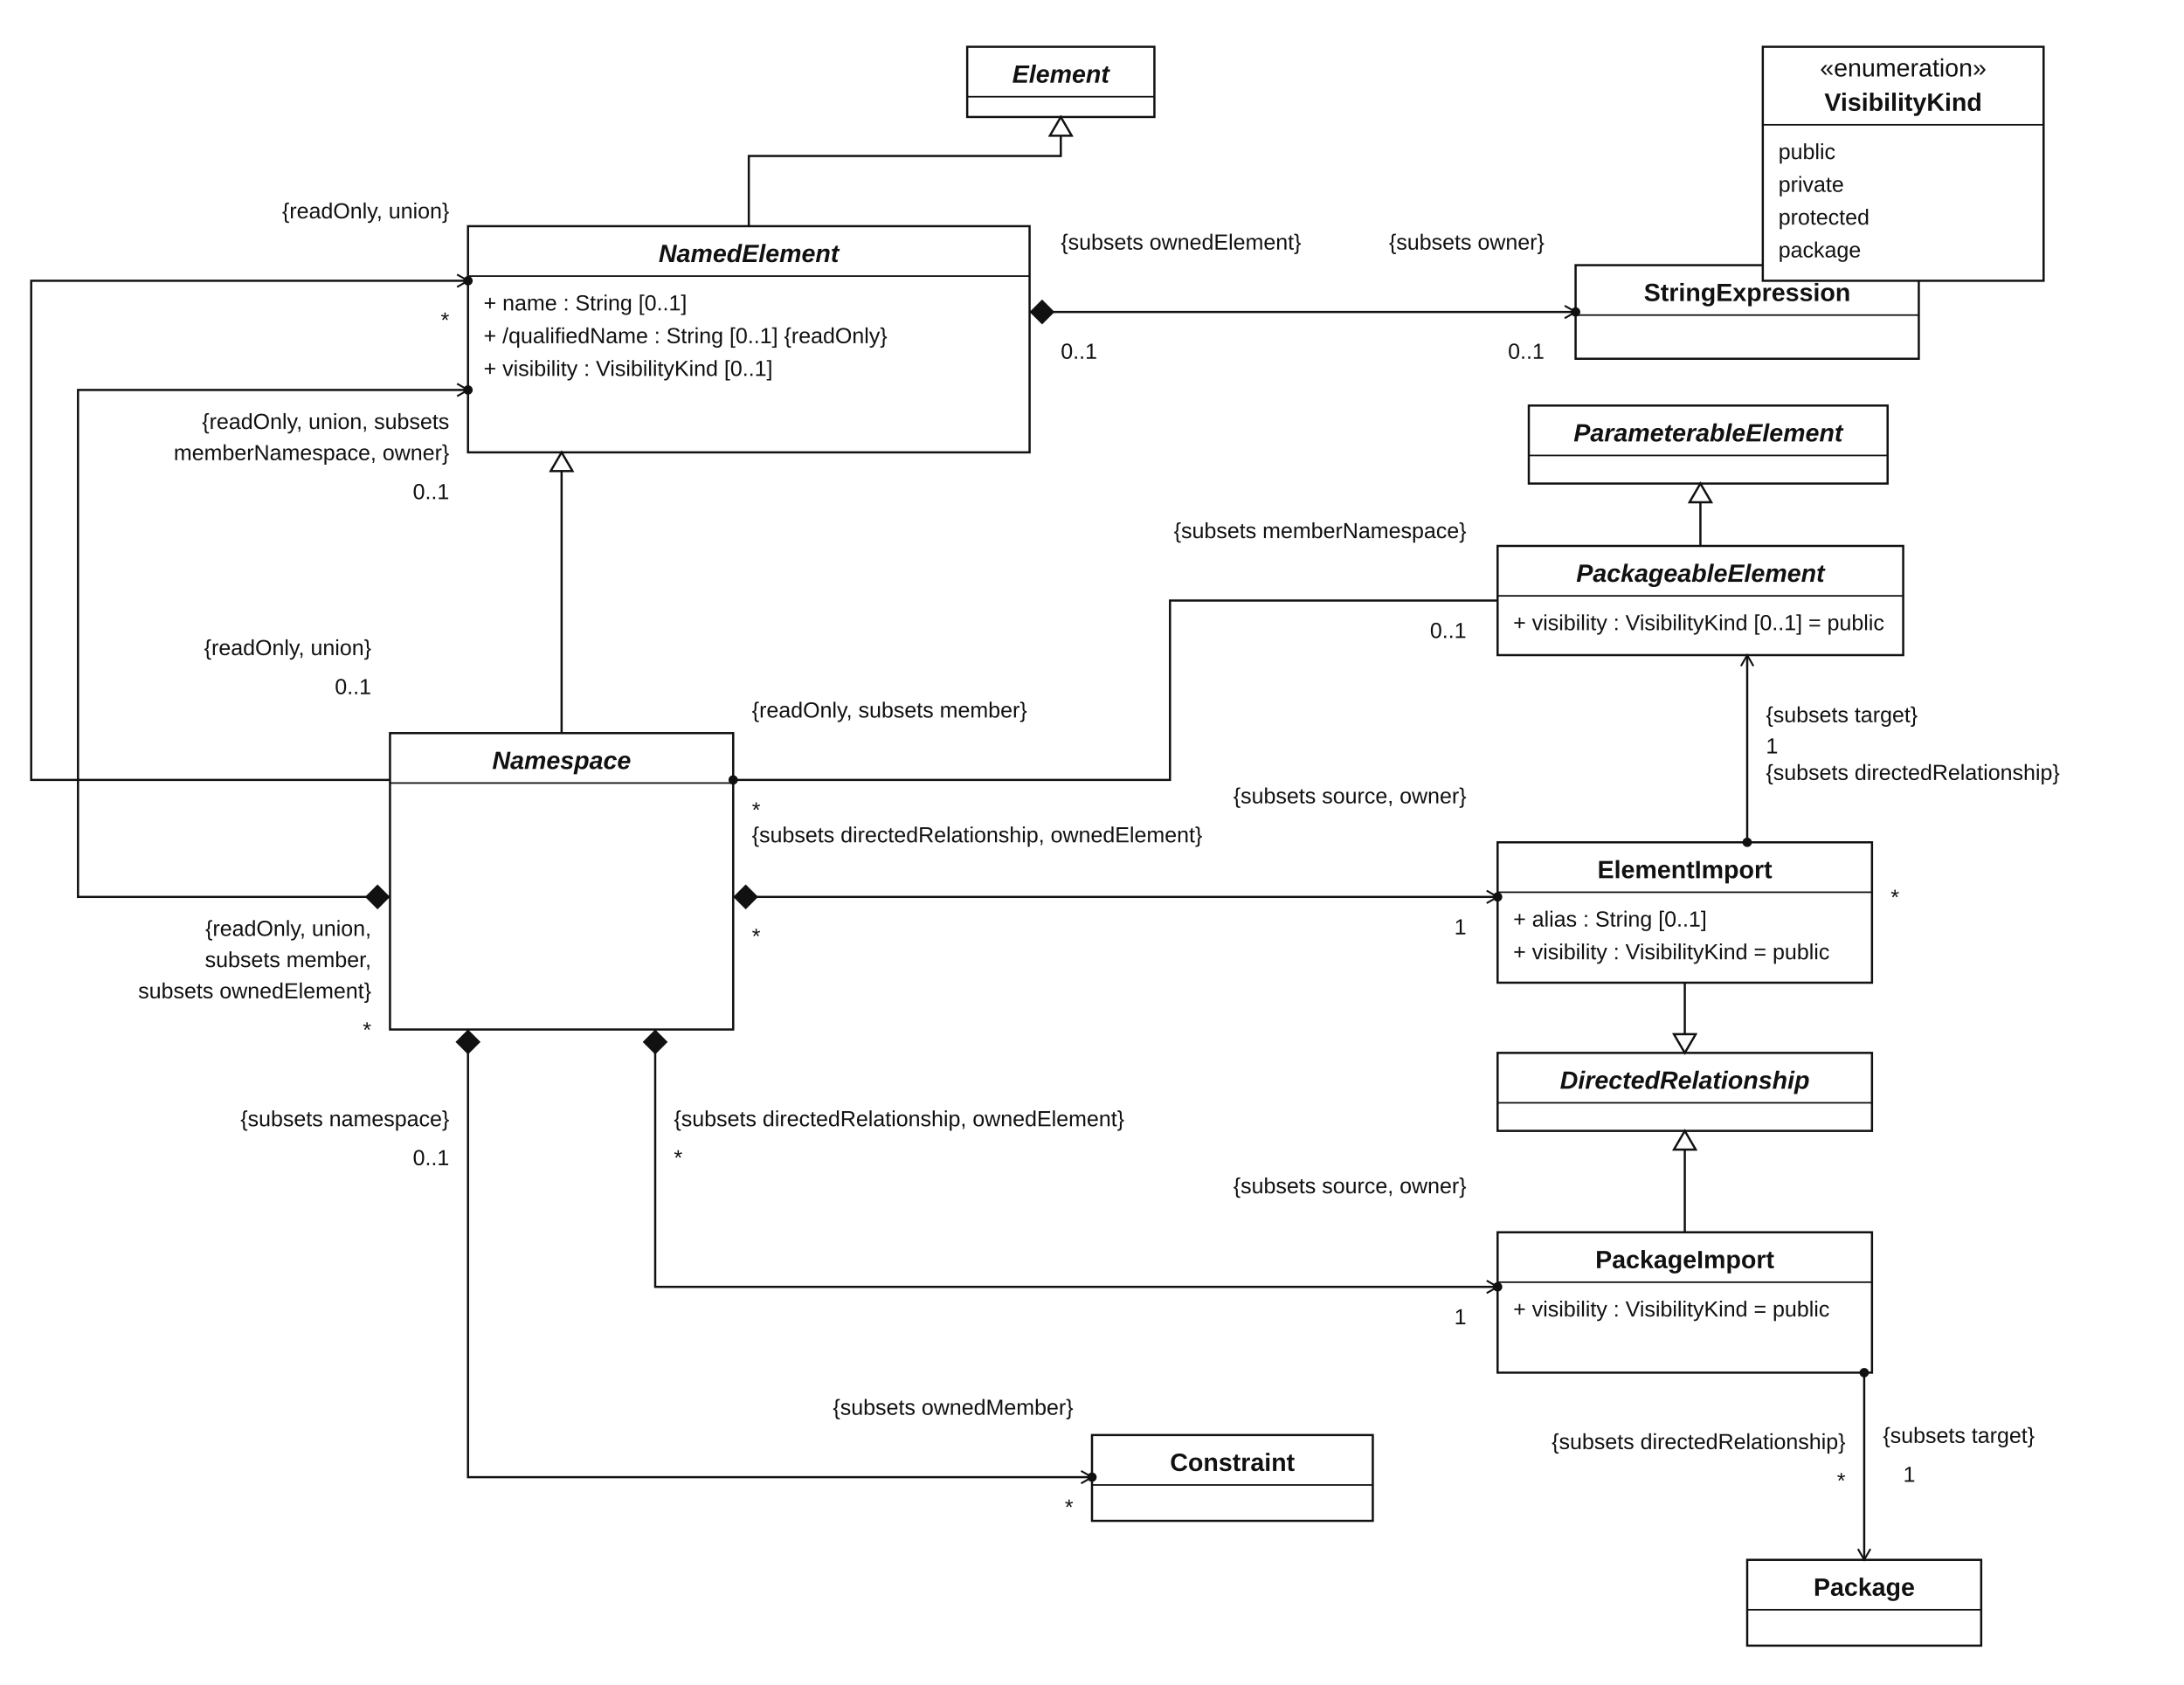
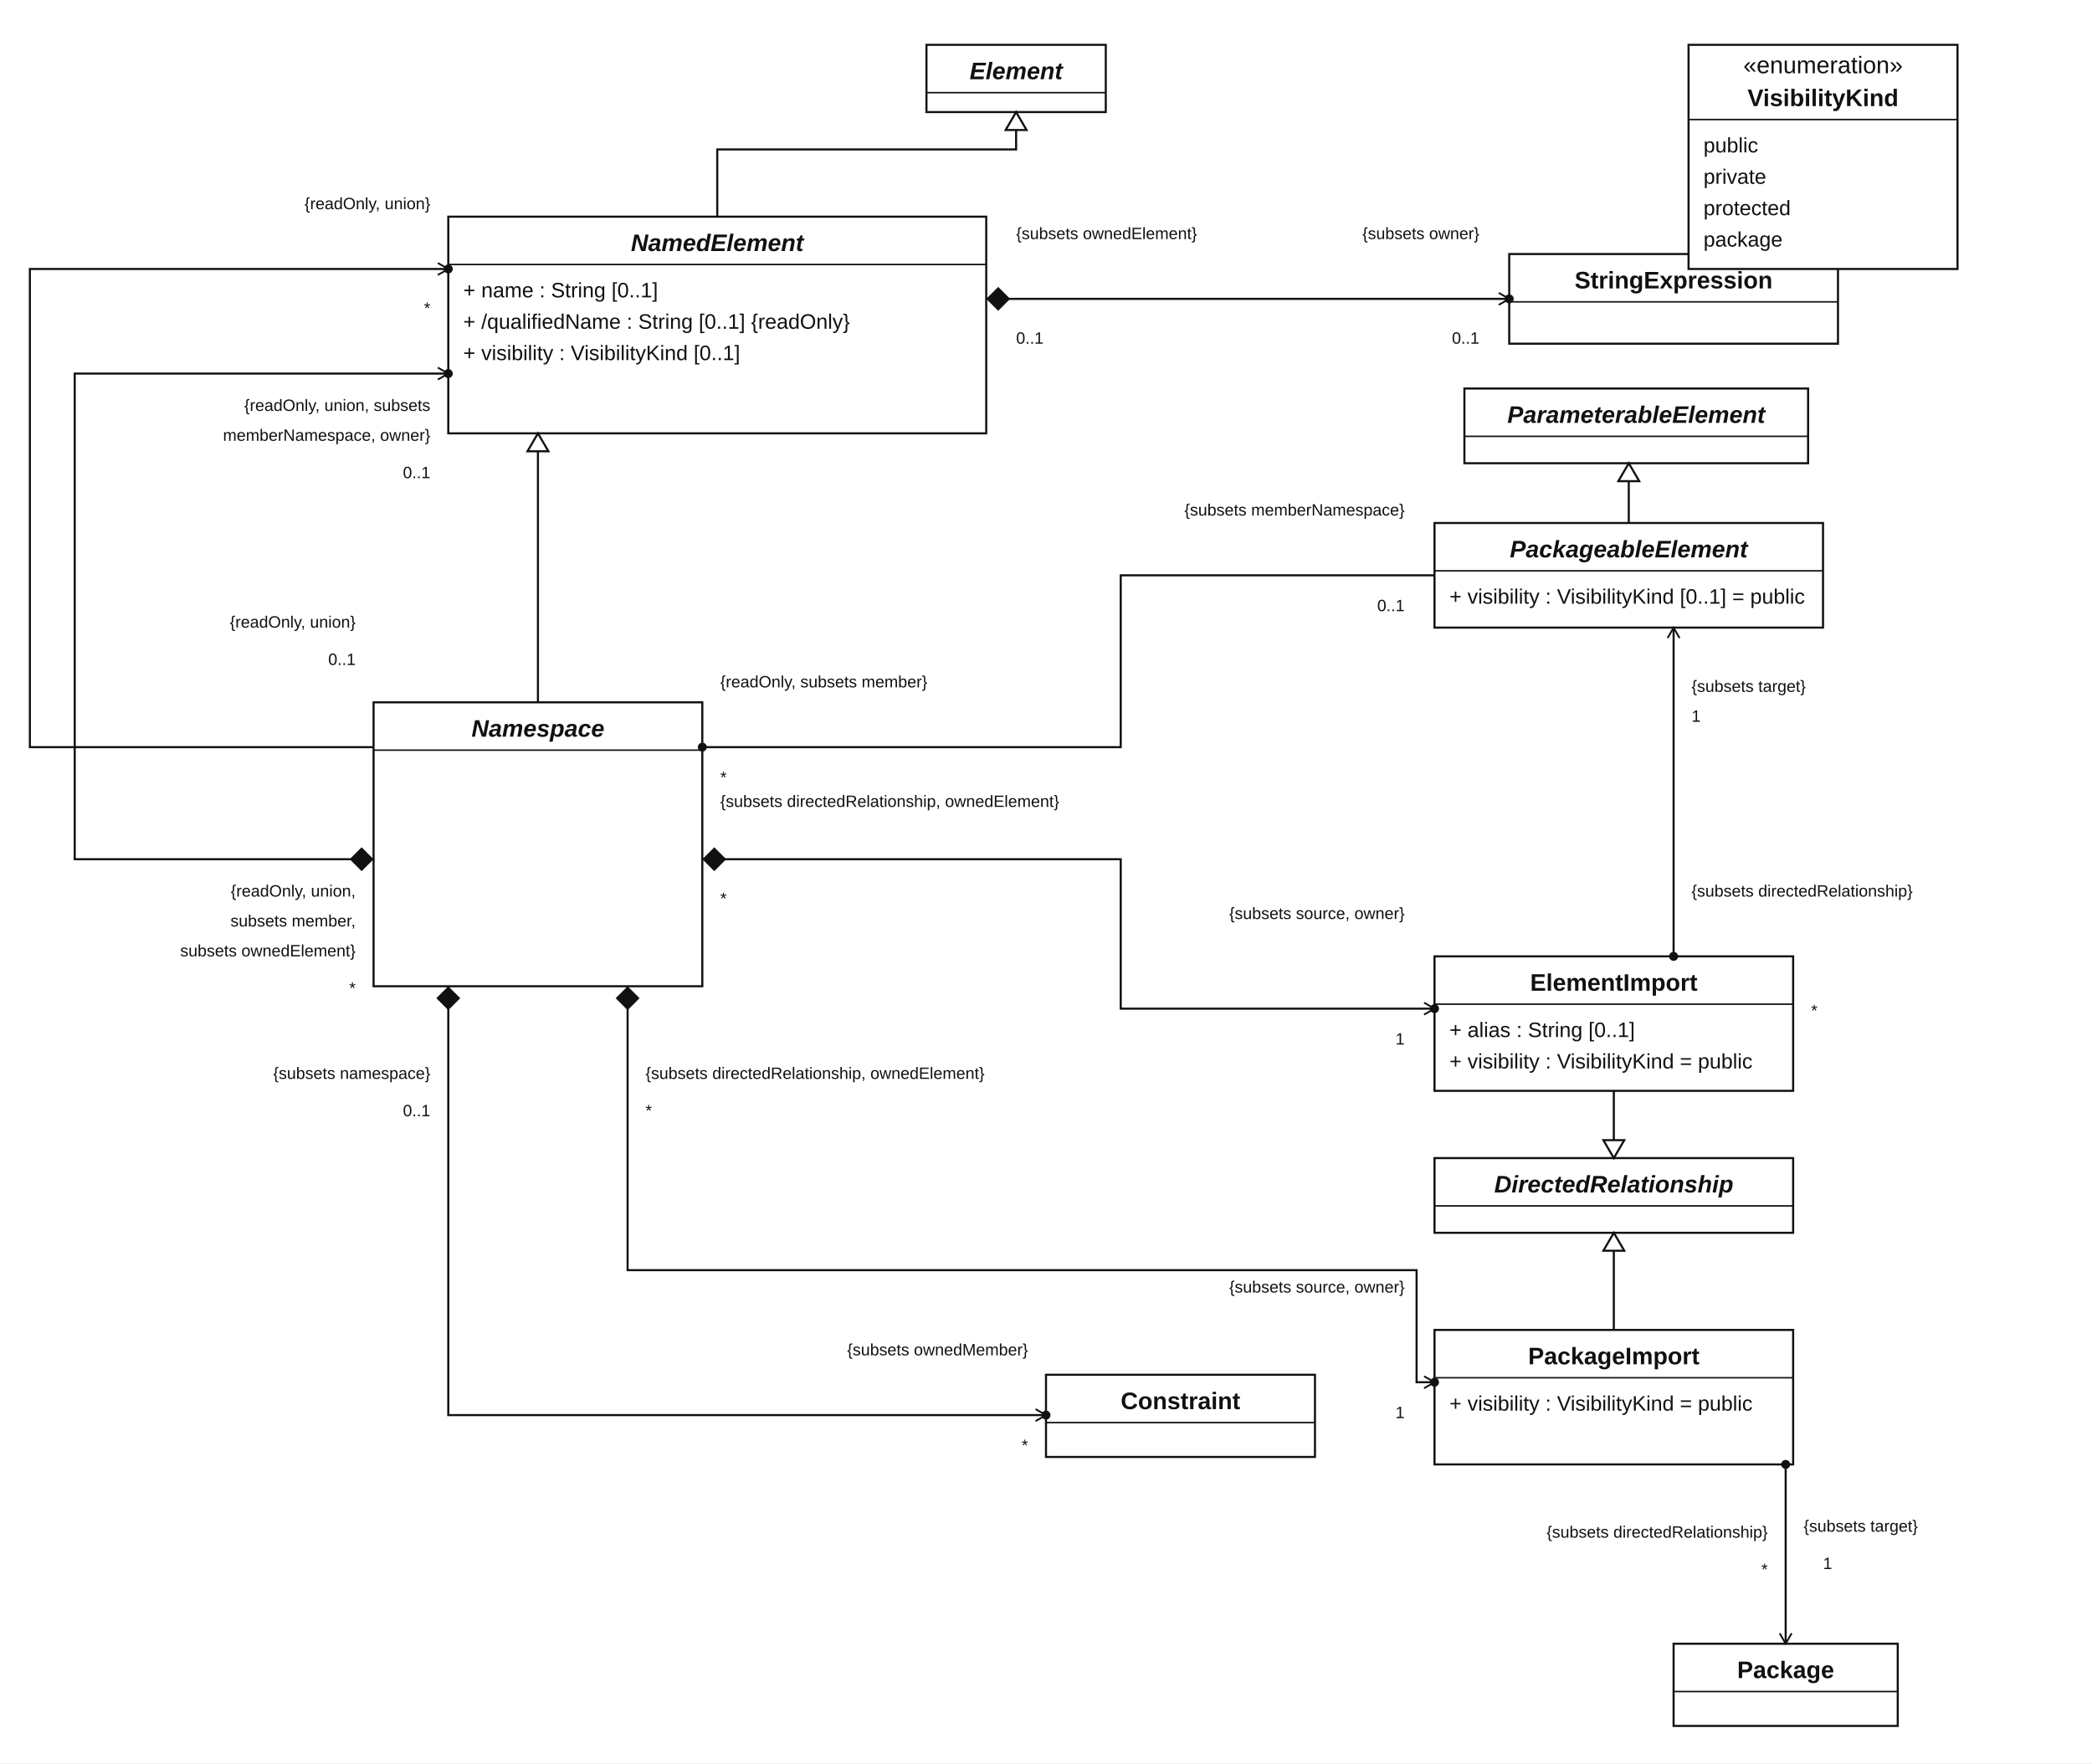
- <svg xmlns="http://www.w3.org/2000/svg" width="1400" height="1080" viewBox="0 0 1400 1080" role="img" aria-labelledby="diagram-title diagram-description" data-figure="7.5">
+ <svg xmlns="http://www.w3.org/2000/svg" width="1400" height="1180" viewBox="0 0 1400 1180" role="img" aria-labelledby="diagram-title diagram-description" data-figure="7.5">
  <defs>
    <marker id="generalization" markerWidth="15" markerHeight="16" refX="13" refY="8" orient="auto" markerUnits="userSpaceOnUse">
      <path d="M 1 1 L 13 8 L 1 15 Z" fill="#ffffff" stroke="#111111" stroke-width="1.4" />
    </marker>
    <marker id="navigation" markerWidth="9" markerHeight="10" refX="8" refY="5" orient="auto" markerUnits="userSpaceOnUse">
      <path d="M 1 1 L 8 5 L 1 9" fill="none" stroke="context-stroke" stroke-width="1.2" />
    </marker>
    <marker id="navigation-start" markerWidth="9" markerHeight="10" refX="8" refY="5" orient="auto-start-reverse" markerUnits="userSpaceOnUse">
      <path d="M 1 1 L 8 5 L 1 9" fill="none" stroke="context-stroke" stroke-width="1.2" />
    </marker>
    <style>.background, .class-box, .package-box, .note-box { fill: #ffffff; }
  .class-box, .package-box, .note-box, .association, .generalization-line,
  .class-divider, .example-association, .dependency-line, .note-link { stroke: #111111; stroke-width: 1.4; }
  .association, .generalization-line, .class-divider, .example-association,
  .dependency-line, .note-link { fill: none; }
  .class-divider { stroke-width: 1; }
  text { fill: #111111; font-family: Arial, Helvetica, sans-serif; font-size: 16px; }
  .class-name { font-weight: 700; }
  .abstract { font-style: italic; }
-   .attribute, .operation, .association-label, .example-label { font-size: 14px; }
+   .attribute, .operation { font-size: 14px; }
+   .association-end, .association-label, .example-association-group .example-label { font-size: 11px; }
  .end-dot, .composition { fill: #111111; }
  .dependency-line, .note-link { stroke-dasharray: 7 5; }
  .template-signature { stroke-dasharray: 4 3; }
  a { cursor: pointer; }
  a:hover .class-box, a:hover .note-box { fill: #eef3fb; stroke: #1e3a8a; }
  a:focus-visible { outline: none; }
  a:focus-visible .class-box, a:focus-visible .note-box { stroke: #7c3aed; stroke-width: 3; }
  .association, .example-association, .dependency-line { pointer-events: stroke; }
  .association-hitbox { fill: none; stroke: transparent; stroke-width: 12; pointer-events: stroke; }
  .association-group:hover .association, .example-association-group:hover .example-association,
  .dependency-group:hover .dependency-line { stroke: #1e3a8a; stroke-width: 2.2; }
  .association-group:hover text, .example-association-group:hover text,
  .dependency-group:hover text { fill: #1e3a8a; }
  .association-group:hover .end-dot, .association-group:hover .composition,
  .example-association-group:hover .end-dot { fill: #1e3a8a; }
  .association-end { cursor: help; }</style>
  </defs>
-   <rect class="background" width="1400" height="1080" />
+   <rect class="background" width="1400" height="1180" />
  <a class="class-node" data-classifier="Element" href="../../index.html#/classifier/element" target="_top" aria-label="Element — открыть описание класса">
    <rect class="class-box" x="620" y="30" width="120" height="45" />
    <line class="class-divider" x1="620" y1="62" x2="740" y2="62" />
    <text class="class-name abstract" x="680.0" y="53" text-anchor="middle">Element</text>
  </a>
  <a class="class-node" data-classifier="NamedElement" href="../../index.html#/classifier/namedelement" target="_top" aria-label="NamedElement — открыть описание класса">
    <rect class="class-box" x="300" y="145" width="360" height="145" />
    <line class="class-divider" x1="300" y1="177" x2="660" y2="177" />
    <text class="class-name abstract" x="480.0" y="168" text-anchor="middle">NamedElement</text>
    <text class="attribute" x="310" y="199">+ name : String [0..1]</text>
    <text class="attribute" x="310" y="220">+ /qualifiedName : String [0..1] {readOnly}</text>
    <text class="attribute" x="310" y="241">+ visibility : VisibilityKind [0..1]</text>
  </a>
  <a class="class-node" data-classifier="Namespace" href="../../index.html#/classifier/namespace" target="_top" aria-label="Namespace — открыть описание класса">
    <rect class="class-box" x="250" y="470" width="220" height="190" />
    <line class="class-divider" x1="250" y1="502" x2="470" y2="502" />
    <text class="class-name abstract" x="360.0" y="493" text-anchor="middle">Namespace</text>
  </a>
  <a class="class-node" data-classifier="StringExpression" href="../../index.html#/classifier/stringexpression" target="_top" aria-label="StringExpression — открыть описание класса">
    <rect class="class-box" x="1010" y="170" width="220" height="60" />
    <line class="class-divider" x1="1010" y1="202" x2="1230" y2="202" />
    <text class="class-name" x="1120.0" y="193" text-anchor="middle">StringExpression</text>
  </a>
  <a class="class-node" data-classifier="VisibilityKind" href="../../index.html#/classifier/visibilitykind" target="_top" aria-label="VisibilityKind — открыть описание класса">
    <rect class="class-box" x="1130" y="30" width="180" height="150" />
    <line class="class-divider" x1="1130" y1="80" x2="1310" y2="80" />
    <text x="1220.0" y="49" text-anchor="middle">«enumeration»</text>
    <text class="class-name" x="1220.0" y="71" text-anchor="middle">VisibilityKind</text>
    <text class="attribute" x="1140" y="102">public</text>
    <text class="attribute" x="1140" y="123">private</text>
    <text class="attribute" x="1140" y="144">protected</text>
    <text class="attribute" x="1140" y="165">package</text>
  </a>
  <a class="class-node" data-classifier="ParameterableElement" href="../../index.html#/classifier/parameterableelement" target="_top" aria-label="ParameterableElement — открыть описание класса">
    <rect class="class-box" x="980" y="260" width="230" height="50" />
    <line class="class-divider" x1="980" y1="292" x2="1210" y2="292" />
    <text class="class-name abstract" x="1095.0" y="283" text-anchor="middle">ParameterableElement</text>
  </a>
  <a class="class-node" data-classifier="PackageableElement" href="../../index.html#/classifier/packageableelement" target="_top" aria-label="PackageableElement — открыть описание класса">
    <rect class="class-box" x="960" y="350" width="260" height="70" />
    <line class="class-divider" x1="960" y1="382" x2="1220" y2="382" />
    <text class="class-name abstract" x="1090.0" y="373" text-anchor="middle">PackageableElement</text>
    <text class="attribute" x="970" y="404">+ visibility : VisibilityKind [0..1] = public</text>
  </a>
  <a class="class-node" data-classifier="ElementImport" href="../../index.html#/classifier/elementimport" target="_top" aria-label="ElementImport — открыть описание класса">
-     <rect class="class-box" x="960" y="540" width="240" height="90" />
-     <line class="class-divider" x1="960" y1="572" x2="1200" y2="572" />
-     <text class="class-name" x="1080.0" y="563" text-anchor="middle">ElementImport</text>
-     <text class="attribute" x="970" y="594">+ alias : String [0..1]</text>
-     <text class="attribute" x="970" y="615">+ visibility : VisibilityKind = public</text>
+     <rect class="class-box" x="960" y="640" width="240" height="90" />
+     <line class="class-divider" x1="960" y1="672" x2="1200" y2="672" />
+     <text class="class-name" x="1080.0" y="663" text-anchor="middle">ElementImport</text>
+     <text class="attribute" x="970" y="694">+ alias : String [0..1]</text>
+     <text class="attribute" x="970" y="715">+ visibility : VisibilityKind = public</text>
  </a>
  <a class="class-node" data-classifier="DirectedRelationship" href="../../index.html#/classifier/directedrelationship" target="_top" aria-label="DirectedRelationship — открыть описание класса">
-     <rect class="class-box" x="960" y="675" width="240" height="50" />
-     <line class="class-divider" x1="960" y1="707" x2="1200" y2="707" />
-     <text class="class-name abstract" x="1080.0" y="698" text-anchor="middle">DirectedRelationship</text>
+     <rect class="class-box" x="960" y="775" width="240" height="50" />
+     <line class="class-divider" x1="960" y1="807" x2="1200" y2="807" />
+     <text class="class-name abstract" x="1080.0" y="798" text-anchor="middle">DirectedRelationship</text>
  </a>
  <a class="class-node" data-classifier="PackageImport" href="../../index.html#/classifier/packageimport" target="_top" aria-label="PackageImport — открыть описание класса">
-     <rect class="class-box" x="960" y="790" width="240" height="90" />
-     <line class="class-divider" x1="960" y1="822" x2="1200" y2="822" />
-     <text class="class-name" x="1080.0" y="813" text-anchor="middle">PackageImport</text>
-     <text class="attribute" x="970" y="844">+ visibility : VisibilityKind = public</text>
+     <rect class="class-box" x="960" y="890" width="240" height="90" />
+     <line class="class-divider" x1="960" y1="922" x2="1200" y2="922" />
+     <text class="class-name" x="1080.0" y="913" text-anchor="middle">PackageImport</text>
+     <text class="attribute" x="970" y="944">+ visibility : VisibilityKind = public</text>
  </a>
  <a class="class-node" data-classifier="Constraint" href="../../index.html#/classifier/constraint" target="_top" aria-label="Constraint — открыть описание класса">
    <rect class="class-box" x="700" y="920" width="180" height="55" />
    <line class="class-divider" x1="700" y1="952" x2="880" y2="952" />
    <text class="class-name" x="790.0" y="943" text-anchor="middle">Constraint</text>
  </a>
  <a class="class-node" data-classifier="Package" href="../../index.html#/classifier/package" target="_top" aria-label="Package — открыть описание класса">
-     <rect class="class-box" x="1120" y="1000" width="150" height="55" />
-     <line class="class-divider" x1="1120" y1="1032" x2="1270" y2="1032" />
-     <text class="class-name" x="1195.0" y="1023" text-anchor="middle">Package</text>
+     <rect class="class-box" x="1120" y="1100" width="150" height="55" />
+     <line class="class-divider" x1="1120" y1="1132" x2="1270" y2="1132" />
+     <text class="class-name" x="1195.0" y="1123" text-anchor="middle">Package</text>
  </a>
  <path class="generalization-line" d="M 480 145 V 100 H 680 V 75" data-child="NamedElement" data-parent="Element" marker-end="url(#generalization)" />
  <path class="generalization-line" d="M 360 470 V 290" data-child="Namespace" data-parent="NamedElement" marker-end="url(#generalization)" />
  <path class="generalization-line" d="M 1090 350 V 310" data-child="PackageableElement" data-parent="ParameterableElement" marker-end="url(#generalization)" />
-   <path class="generalization-line" d="M 1080 630 V 675" data-child="ElementImport" data-parent="DirectedRelationship" marker-end="url(#generalization)" />
-   <path class="generalization-line" d="M 1080 790 V 725" data-child="PackageImport" data-parent="DirectedRelationship" marker-end="url(#generalization)" />
+   <path class="generalization-line" d="M 1080 730 V 775" data-child="ElementImport" data-parent="DirectedRelationship" marker-end="url(#generalization)" />
+   <path class="generalization-line" d="M 1080 890 V 825" data-child="PackageImport" data-parent="DirectedRelationship" marker-end="url(#generalization)" />
  <a class="association-link" href="../../index.html#/association/a-member-membernamespace" target="_top" aria-label="Открыть описание ассоциации A_member_memberNamespace">
    <g class="association-group" id="A_member_memberNamespace">
      <path class="association" d="M 300 180 H 20 V 500 H 250" marker-start="url(#navigation-start)" />
      <path class="association-hitbox" d="M 300 180 H 20 V 500 H 250" aria-hidden="true" />
      <circle class="end-dot" cx="300" cy="180" r="3" />
      <text class="association-end" x="288" y="165" text-anchor="end" />
      <text class="association-end" x="238" y="485" text-anchor="end" />
      <text class="association-label" x="288" y="140" text-anchor="end">{readOnly, union}</text>
      <text class="association-label" x="288" y="210" text-anchor="end">*</text>
      <text class="association-label" x="238" y="420" text-anchor="end">{readOnly, union}</text>
      <text class="association-label" x="238" y="445" text-anchor="end">0..1</text>
    </g>
  </a>
  <a class="association-link" href="../../index.html#/association/a-ownedmember-namespace" target="_top" aria-label="Открыть описание ассоциации A_ownedMember_namespace">
    <g class="association-group" id="A_ownedMember_namespace">
      <path class="association" d="M 300 250 H 50 V 575 H 250" marker-start="url(#navigation-start)" />
      <path class="association-hitbox" d="M 300 250 H 50 V 575 H 250" aria-hidden="true" />
      <circle class="end-dot" cx="300" cy="250" r="3" />
      <polygon class="composition" points="250,575 242,567 234,575 242,583" />
      <text class="association-end" x="288" y="235" text-anchor="end" />
      <text class="association-end" x="238" y="555" text-anchor="end" />
      <text class="association-label" x="288" y="275" text-anchor="end">{readOnly, union, subsets</text>
      <text class="association-label" x="288" y="295" text-anchor="end">memberNamespace, owner}</text>
      <text class="association-label" x="288" y="320" text-anchor="end">0..1</text>
      <text class="association-label" x="238" y="600" text-anchor="end">{readOnly, union,</text>
      <text class="association-label" x="238" y="620" text-anchor="end">subsets member,</text>
      <text class="association-label" x="238" y="640" text-anchor="end">subsets ownedElement}</text>
      <text class="association-label" x="238" y="665" text-anchor="end">*</text>
    </g>
  </a>
  <a class="association-link" href="../../index.html#/association/a-nameexpression-namedelement" target="_top" aria-label="Открыть описание ассоциации A_nameExpression_namedElement">
    <g class="association-group" id="A_nameExpression_namedElement">
      <path class="association" d="M 660 200 H 1010" marker-end="url(#navigation)" />
      <path class="association-hitbox" d="M 660 200 H 1010" aria-hidden="true" />
      <polygon class="composition" points="660,200 668,192 676,200 668,208" />
      <circle class="end-dot" cx="1010" cy="200" r="3" />
      <text class="association-end" x="680" y="185" />
      <text class="association-end" x="990" y="185" text-anchor="end" />
      <text class="association-label" x="680" y="160">{subsets ownedElement}</text>
      <text class="association-label" x="680" y="230">0..1</text>
      <text class="association-label" x="990" y="160" text-anchor="end">{subsets owner}</text>
      <text class="association-label" x="990" y="230" text-anchor="end">0..1</text>
    </g>
  </a>
  <a class="association-link" href="../../index.html#/association/a-importedmember-namespace" target="_top" aria-label="Открыть описание ассоциации A_importedMember_namespace">
    <g class="association-group" id="A_importedMember_namespace">
      <path class="association" d="M 470 500 H 750 V 385 H 960" />
      <path class="association-hitbox" d="M 470 500 H 750 V 385 H 960" aria-hidden="true" />
      <circle class="end-dot" cx="470" cy="500" r="3" />
      <text class="association-end" x="482" y="485" />
      <text class="association-end" x="940" y="370" text-anchor="end" />
      <text class="association-label" x="482" y="460">{readOnly, subsets member}</text>
      <text class="association-label" x="482" y="524">*</text>
      <text class="association-label" x="940" y="345" text-anchor="end">{subsets memberNamespace}</text>
      <text class="association-label" x="940" y="409" text-anchor="end">0..1</text>
    </g>
  </a>
  <a class="association-link" href="../../index.html#/association/a-importedelement-import" target="_top" aria-label="Открыть описание ассоциации A_importedElement_import">
    <g class="association-group" id="A_importedElement_import">
-       <path class="association" d="M 1120 420 V 540" marker-start="url(#navigation-start)" />
-       <path class="association-hitbox" d="M 1120 420 V 540" aria-hidden="true" />
-       <circle class="end-dot" cx="1120" cy="540" r="3" />
+       <path class="association" d="M 1120 420 V 640" marker-start="url(#navigation-start)" />
+       <path class="association-hitbox" d="M 1120 420 V 640" aria-hidden="true" />
+       <circle class="end-dot" cx="1120" cy="640" r="3" />
      <text class="association-end" x="1132" y="443" />
-       <text class="association-end" x="1132" y="525" />
+       <text class="association-end" x="1132" y="625" />
      <text class="association-label" x="1132" y="463">{subsets target}</text>
      <text class="association-label" x="1132" y="483">1</text>
-       <text class="association-label" x="1132" y="500">{subsets directedRelationship}</text>
-       <text class="association-label" x="1212" y="580">*</text>
+       <text class="association-label" x="1132" y="600">{subsets directedRelationship}</text>
+       <text class="association-label" x="1212" y="680">*</text>
    </g>
  </a>
  <a class="association-link" href="../../index.html#/association/a-elementimport-importingnamespace" target="_top" aria-label="Открыть описание ассоциации A_elementImport_importingNamespace">
    <g class="association-group" id="A_elementImport_importingNamespace">
-       <path class="association" d="M 470 575 H 960" marker-end="url(#navigation)" />
-       <path class="association-hitbox" d="M 470 575 H 960" aria-hidden="true" />
+       <path class="association" d="M 470 575 H 750 V 675 H 960" marker-end="url(#navigation)" />
+       <path class="association-hitbox" d="M 470 575 H 750 V 675 H 960" aria-hidden="true" />
      <polygon class="composition" points="470,575 478,567 486,575 478,583" />
-       <circle class="end-dot" cx="960" cy="575" r="3" />
+       <circle class="end-dot" cx="960" cy="675" r="3" />
      <text class="association-end" x="482" y="560" />
-       <text class="association-end" x="940" y="560" text-anchor="end" />
+       <text class="association-end" x="940" y="660" text-anchor="end" />
      <text class="association-label" x="482" y="540">{subsets directedRelationship, ownedElement}</text>
      <text class="association-label" x="482" y="605">*</text>
-       <text class="association-label" x="940" y="515" text-anchor="end">{subsets source, owner}</text>
-       <text class="association-label" x="940" y="599" text-anchor="end">1</text>
+       <text class="association-label" x="940" y="615" text-anchor="end">{subsets source, owner}</text>
+       <text class="association-label" x="940" y="699" text-anchor="end">1</text>
    </g>
  </a>
  <a class="association-link" href="../../index.html#/association/a-packageimport-importingnamespace" target="_top" aria-label="Открыть описание ассоциации A_packageImport_importingNamespace">
    <g class="association-group" id="A_packageImport_importingNamespace">
-       <path class="association" d="M 420 660 V 825 H 960" marker-end="url(#navigation)" />
-       <path class="association-hitbox" d="M 420 660 V 825 H 960" aria-hidden="true" />
+       <path class="association" d="M 420 660 V 850 H 948 V 925 H 960" marker-end="url(#navigation)" />
+       <path class="association-hitbox" d="M 420 660 V 850 H 948 V 925 H 960" aria-hidden="true" />
      <polygon class="composition" points="420,660 412,668 420,676 428,668" />
-       <circle class="end-dot" cx="960" cy="825" r="3" />
+       <circle class="end-dot" cx="960" cy="925" r="3" />
      <text class="association-end" x="432" y="697" />
-       <text class="association-end" x="940" y="810" text-anchor="end" />
+       <text class="association-end" x="940" y="910" text-anchor="end" />
      <text class="association-label" x="432" y="722">{subsets directedRelationship, ownedElement}</text>
      <text class="association-label" x="432" y="747">*</text>
-       <text class="association-label" x="940" y="765" text-anchor="end">{subsets source, owner}</text>
-       <text class="association-label" x="940" y="849" text-anchor="end">1</text>
+       <text class="association-label" x="940" y="865" text-anchor="end">{subsets source, owner}</text>
+       <text class="association-label" x="940" y="949" text-anchor="end">1</text>
    </g>
  </a>
  <a class="association-link" href="../../index.html#/association/a-importedpackage-packageimport" target="_top" aria-label="Открыть описание ассоциации A_importedPackage_packageImport">
    <g class="association-group" id="A_importedPackage_packageImport">
-       <path class="association" d="M 1195 880 V 1000" marker-end="url(#navigation)" />
-       <path class="association-hitbox" d="M 1195 880 V 1000" aria-hidden="true" />
-       <circle class="end-dot" cx="1195" cy="880" r="3" />
-       <text class="association-end" x="1183" y="904" text-anchor="end" />
-       <text class="association-end" x="1207" y="975" />
-       <text class="association-label" x="1183" y="929" text-anchor="end">{subsets directedRelationship}</text>
-       <text class="association-label" x="1183" y="954" text-anchor="end">*</text>
-       <text class="association-label" x="1207" y="925">{subsets target}</text>
-       <text class="association-label" x="1220" y="950">1</text>
+       <path class="association" d="M 1195 980 V 1100" marker-end="url(#navigation)" />
+       <path class="association-hitbox" d="M 1195 980 V 1100" aria-hidden="true" />
+       <circle class="end-dot" cx="1195" cy="980" r="3" />
+       <text class="association-end" x="1183" y="1004" text-anchor="end" />
+       <text class="association-end" x="1207" y="1075" />
+       <text class="association-label" x="1183" y="1029" text-anchor="end">{subsets directedRelationship}</text>
+       <text class="association-label" x="1183" y="1054" text-anchor="end">*</text>
+       <text class="association-label" x="1207" y="1025">{subsets target}</text>
+       <text class="association-label" x="1220" y="1050">1</text>
    </g>
  </a>
  <a class="association-link" href="../../index.html#/association/a-ownedrule-context" target="_top" aria-label="Открыть описание ассоциации A_ownedRule_context">
    <g class="association-group" id="A_ownedRule_context">
      <path class="association" d="M 300 660 V 947 H 700" marker-end="url(#navigation)" />
      <path class="association-hitbox" d="M 300 660 V 947 H 700" aria-hidden="true" />
      <polygon class="composition" points="300,660 292,668 300,676 308,668" />
      <circle class="end-dot" cx="700" cy="947" r="3" />
      <text class="association-end" x="288" y="697" text-anchor="end" />
      <text class="association-end" x="688" y="932" text-anchor="end" />
      <text class="association-label" x="288" y="722" text-anchor="end">{subsets namespace}</text>
      <text class="association-label" x="288" y="747" text-anchor="end">0..1</text>
      <text class="association-label" x="688" y="907" text-anchor="end">{subsets ownedMember}</text>
      <text class="association-label" x="688" y="971" text-anchor="end">*</text>
    </g>
  </a>
</svg>
